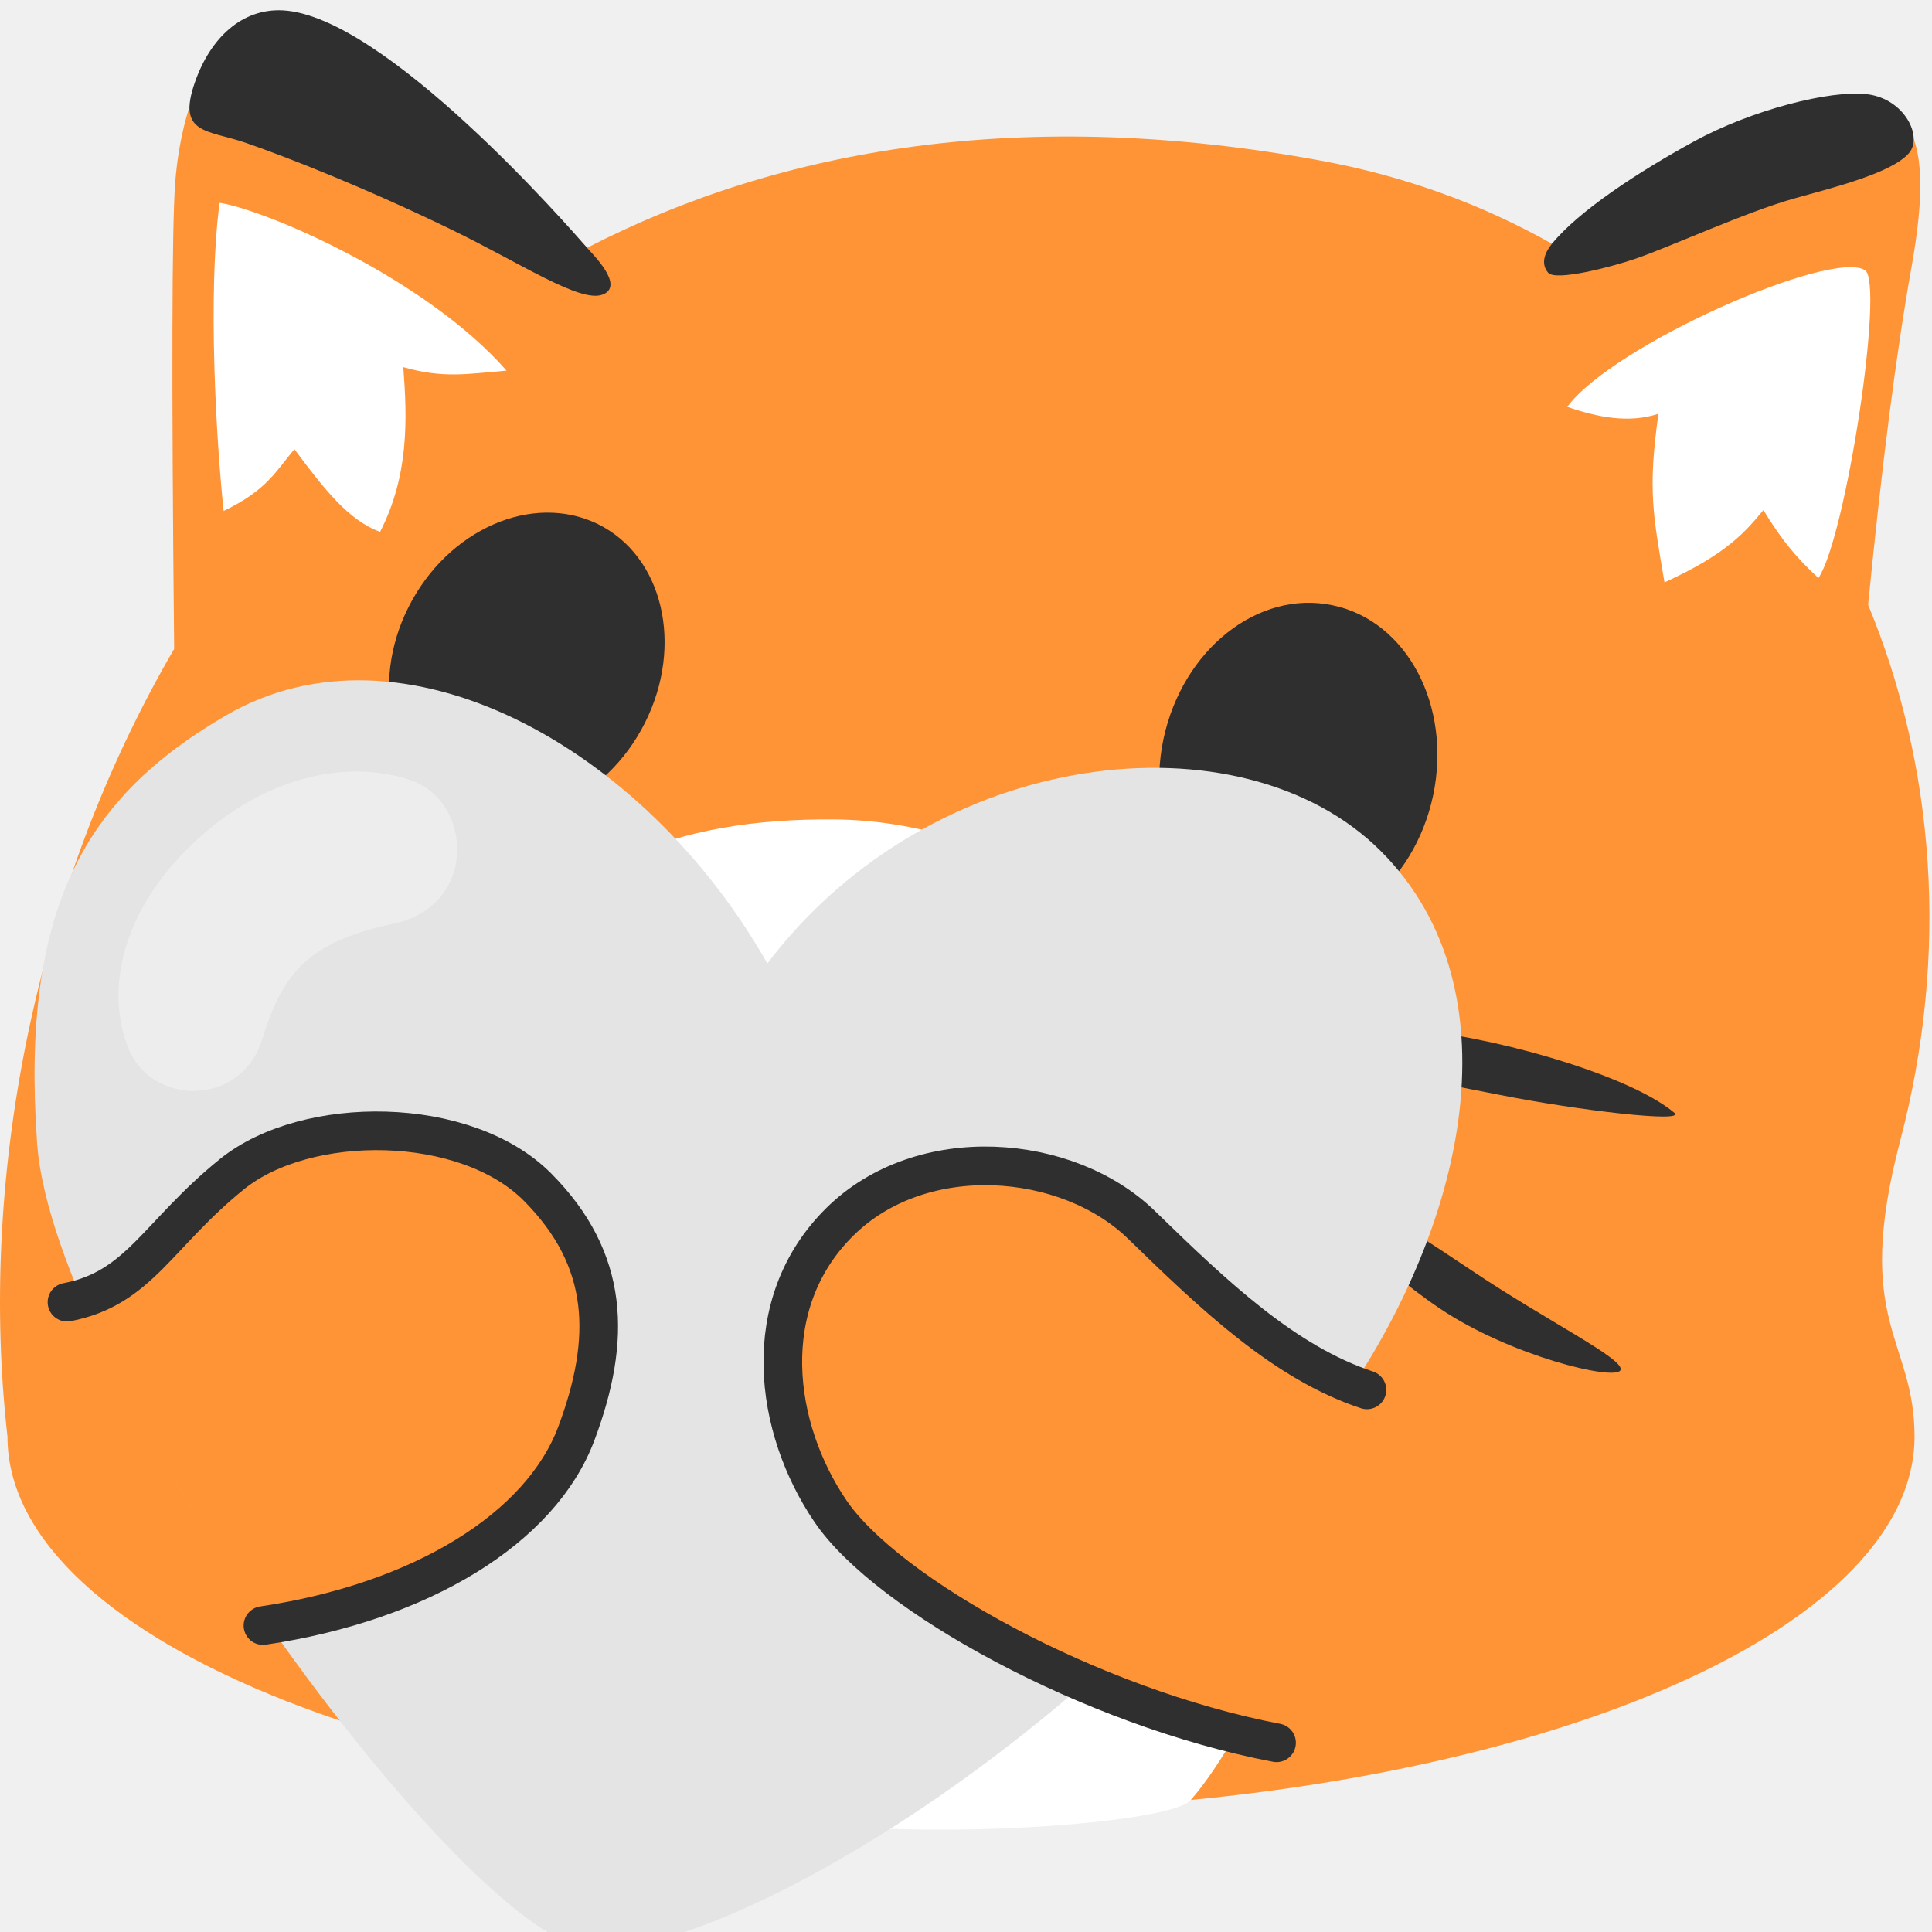
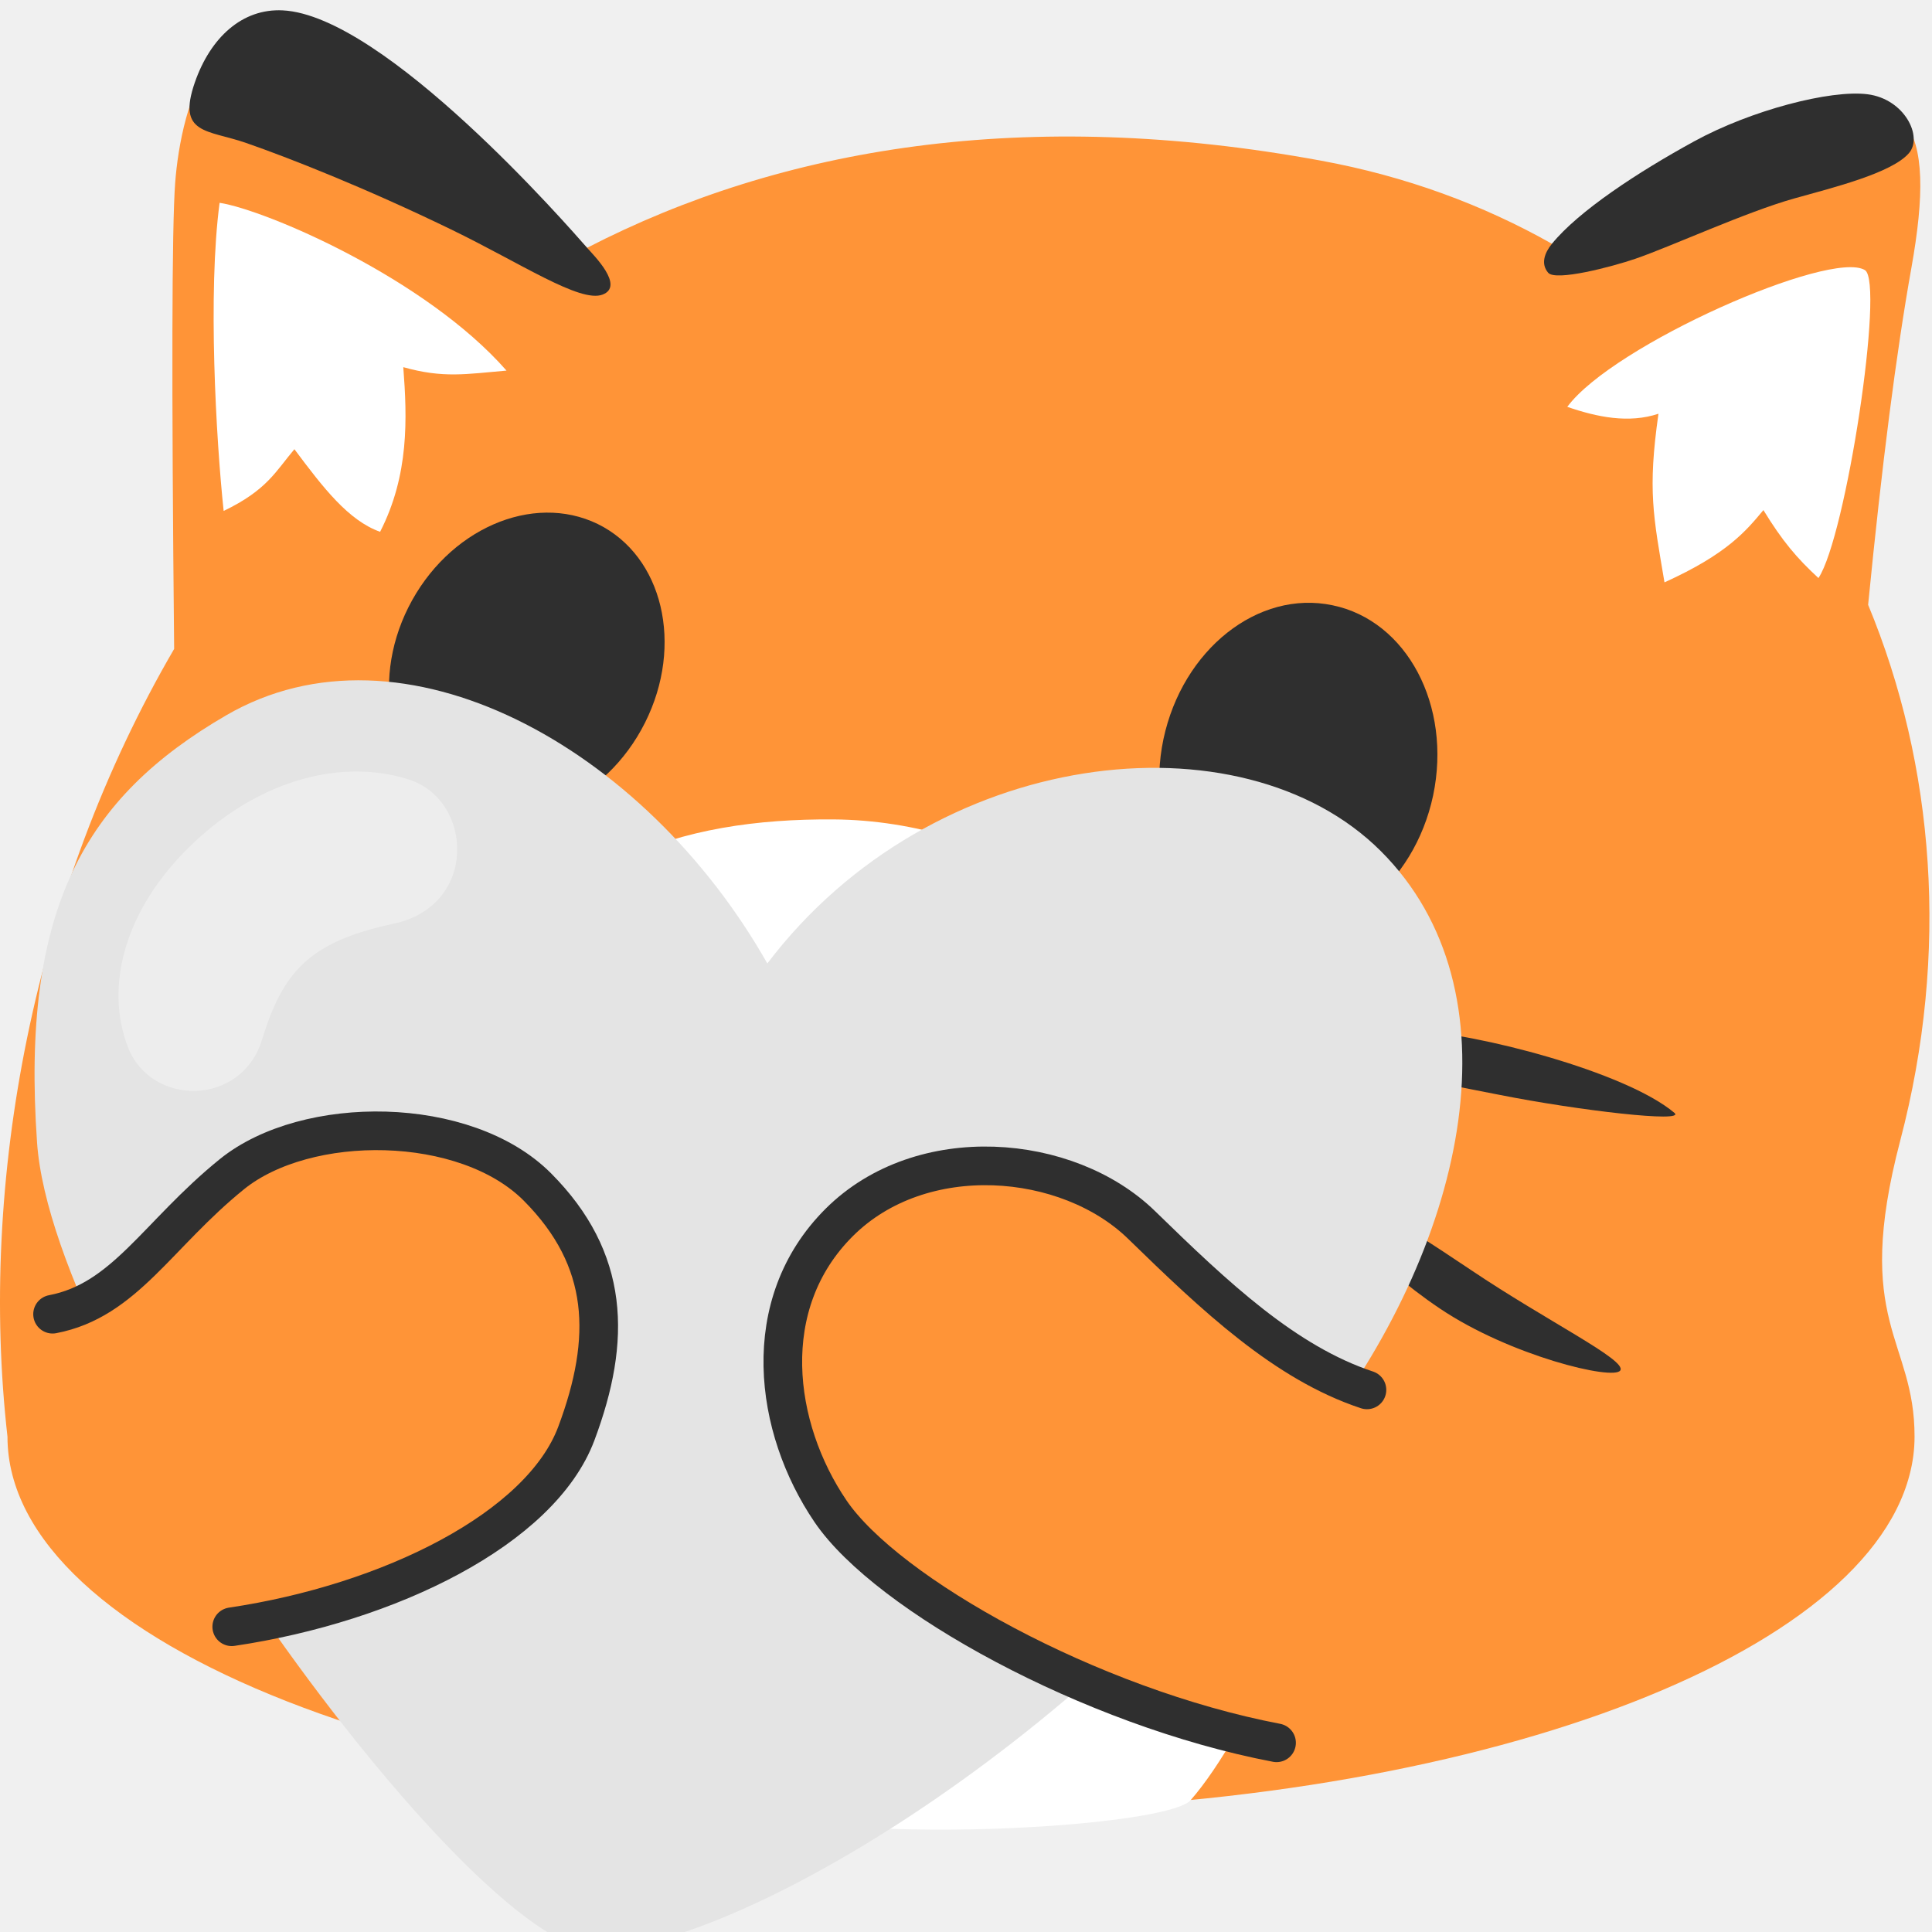
<svg xmlns="http://www.w3.org/2000/svg" width="128px" height="128px" viewBox="0 0 750 750" style="shape-rendering: geometricPrecision">
  <g id="foxcat-white-heart">
    <g id="foxcatblob" transform="translate(0,8.508816)" fill="none">
      <g id="Body">
        <path id="body" fill="#ff9437" d="M227.907,87.691 C303.535,48.64 398.331,32.785 512.805,53.856 C545.561,59.865 575.596,70.937 602.463,86.121 C630.355,64.247 659.534,48.037 690,37.491 C742,19.491 752,39.491 742,95.491 C736.144,128.284 730.546,171.877 725.204,226.273 C751.04,288.613 756.818,361.338 737.696,434.165 C718.989,505.308 743.284,511.074 743.226,549.205 C743.226,554.207 742.578,559.15 741.284,564.034 C722.342,637.236 564.748,694.491 373.093,694.491 C168.614,694.491 2.902,629.41 2.902,549.205 C-8.3,450.296 12.857,337.343 67.602,243.405 C66.574,140.127 66.707,79.822 68,62.491 C70.162,33.524 84,-23.509 137,10.491 C169.904,31.599 200.206,57.333 227.907,87.691 Z" />
        <path id="stomach-floof" fill="white" d="m 130.764,508.453 c 14.299,6.367 21.31,11.98 32.57,26.136 -13.297,-33.305 -14.393,-89.969 13.681,-144.854 32.913,-64.345 87.574,-80.551 146.506,-80.15 62.914,0.428 128.613,39.441 152.426,104.493 24.409,66.679 20.551,124.35 -0.489,142.28 21.226,-5.446 25.183,-7.569 38.938,-8.014 2.894,46.543 -29.825,116.329 -52.21,141.991 -6.785,7.779 -78.321,14.257 -134.308,10.153 -55.987,-4.103 -156.123,-20.307 -161.521,-30.73 -27.187,-52.497 -31.142,-104.123 -35.594,-161.305 z" />
        <path id="ear-floof-right" fill="white" d="m 86.821,189.842 c -2.952,-27.83 -6.196,-84.866 -1.572,-119.62 17.738,2.73 79.763,29.115 111.38,65.136 -15.75,1.353 -24.507,3.039 -40.071,-1.336 1.527,19.895 2.275,41.883 -9.003,63.919 -12.299,-4.394 -22.025,-17.019 -33.268,-32.068 -7.346,8.682 -10.584,15.833 -27.467,23.969 z" />
        <path id="ear-floof-left" fill="white" d="m 608.417,149.437 c 17.698,-24.043 102.243,-61.188 115.539,-53.095 7.68,4.675 -7.346,103.518 -18.032,119.546 -8.348,-7.68 -14.025,-14.359 -21.371,-26.38 -6.679,8.014 -14.025,17.03 -38.402,28.05 -4.341,-25.712 -6.578,-35.686 -2.337,-65.45 -11.539,3.824 -23.709,1.336 -35.396,-2.671 z" />
        <path id="ear-contour-right" fill="#2f2f2f" d="m 75.639,23.485 c -7.058,20.313 4.963,18.308 19.906,23.5 16.509,5.736 45.949,17.284 79.498,33.544 27.215,13.19 50.146,28.648 58.873,25.324 8.727,-3.324 -3.66,-15.471 -6.01,-18.162 C 220.881,79.646 149.297,-2.467 109.773,-4.484 94.005,-5.288 81.681,6.097 75.639,23.485 Z" />
        <path id="ear-contour-left" fill="#2f2f2f" d="m 600.991,97.362 c 2.929,3.431 24.868,-2.333 33.884,-5.427 13.65,-4.683 43.157,-18.233 61.621,-23.394 15.205,-4.25 37.864,-9.849 44.556,-17.605 5.516,-6.394 -1.717,-21.053 -16.119,-22.859 -14.402,-1.805 -45.166,6.196 -67.21,18.255 -22.043,12.059 -44.972,27.148 -55.26,39.789 -2.905,3.569 -4.401,7.81 -1.472,11.241 z" />
      </g>
      <g id="eyes" transform="translate(33,190.4912)">
        <path id="left-eye" d="m 523.331,109.834 c -7.4,34.708 -36.728,57.983 -65.513,51.959 -28.989,-6.093 -46.436,-39.157 -39.172,-73.865 7.4,-34.776 36.728,-58.051 65.649,-51.959 28.853,5.956 46.368,38.952 39.036,73.865 z" style="fill:#2f2f2f" />
        <path id="right-eye" d="M 125.552,36.727 C 140.801,6.428 173.708,-7.921 199.056,4.426 224.338,16.839 232.565,51.342 217.382,81.574 202.2,111.806 169.36,126.222 144.012,113.809 118.73,101.395 110.437,66.825 125.552,36.727 Z" style="fill:#2f2f2f" />
      </g>
      <g id="whiskers" transform="translate(33,190.4912)">
        <g transform="translate(0.391648,152.6595)" style="fill:#2f2f2f">
          <path id="Right-bottom-wisker" d="m 483.608,112.341 c 2.536,-3.92 24.188,8.94 54,29 29.812,20.06 60.606,34.972 58,39 -2.606,4.028 -42.805,-5.701 -70,-24 -27.195,-18.299 -44.536,-40.08 -42,-44 z" />
          <path id="Right-top-wisker" d="m 491.608,57.341 c -2,-6 -2,-10 23,-9 25,1 83,16 102,32 4.699,3.957 -37.129,-0.875 -68,-7 -30.871,-6.125 -55,-10 -57,-16 z" />
          <path id="Left-bottom-wisker" d="m 117.608,60.341 c -19,21 -52,36 -84,53 -32,17 -49.439,8.263 -14,-13 35.439,-21.263 84,-43 98,-40 z" />
          <path id="Left-top-wisker" d="M 122.608,0.341 C 69.608,-1.659 15.608,5.341 6.608,16.341 c 0,3.438 103,3 116,0 13,-3 8.636,-15.674 0,-16 z" />
        </g>
      </g>
      <g id="mouth" transform="translate(33,190.4912)">
        <path d="m 196,176 c 13.333,47.333 23,71.333 29,72 6,0.667 26.667,-18 62,-56 27.333,46 43.667,71.333 49,76 5.333,4.667 28,-15.667 68,-61" style="stroke:#2f2f2f;stroke-width:30;stroke-linecap:round;stroke-linejoin:round" />
      </g>
      <g>
        <g transform="translate(13 255)">
          <path fill="#E4E4E4" d="M523.079 66.934c54.087 54.088 33.802 149.947-23.638 225.507C403 420 266 495 217.379 493.369c-48.621-1.631-209.603-222.173-215.99-313.27C-5 89 20 46 74.858 14.147 142.991-25.411 237 26 284.876 110.508 349 26 468.99 12.847 523.079 66.934z" />
        </g>
        <path d="M74.715 319.095c-27.016 25.776-34 56-25 79s44 23 52-3 18-38 51-45 31-48 6-56-56.985-.776-84 25z" fill-opacity=".34" fill="#FFF" />
      </g>
      <g>
-         <path id="right-arm" fill="#ff9437" stroke="#2f2f2f" stroke-width="15" stroke-linecap="round" stroke-linejoin="round" d="m 26,497 c 28,-5.333 35.081,-26.258 64,-49.667 28.919,-23.409 90.773,-23.093 118.676,5.004 27.903,28.098 28.852,58.816 15.051,95.66 -13.801,36.844 -60.285,65.408 -121.648,74.534" />
+         <path id="right-arm" fill="#ff9437" stroke="#2f2f2f" stroke-width="15" stroke-linecap="round" stroke-linejoin="round" d="m 20.407,501.661 c 28,-5.333 40.674,-30.919 69.593,-54.329 28.919,-23.409 90.773,-23.093 118.676,5.004 27.903,28.098 28.852,58.816 15.051,95.66 -13.801,36.844 -72.404,65.874 -133.767,75" />
        <path id="left-arm" fill="#ff9437" stroke="#2f2f2f" stroke-width="15" stroke-linecap="round" stroke-linejoin="round" d="m 530.651,531.043 c -31.778,-10.528 -58.849,-36.117 -87.498,-64.032 -28.649,-27.915 -85.442,-32.761 -117.343,-0.997 -31.901,31.764 -25.384,79.793 -3.422,112.119 21.962,32.326 100.915,76.118 173.169,89.911" />
      </g>
    </g>
  </g>
</svg>
